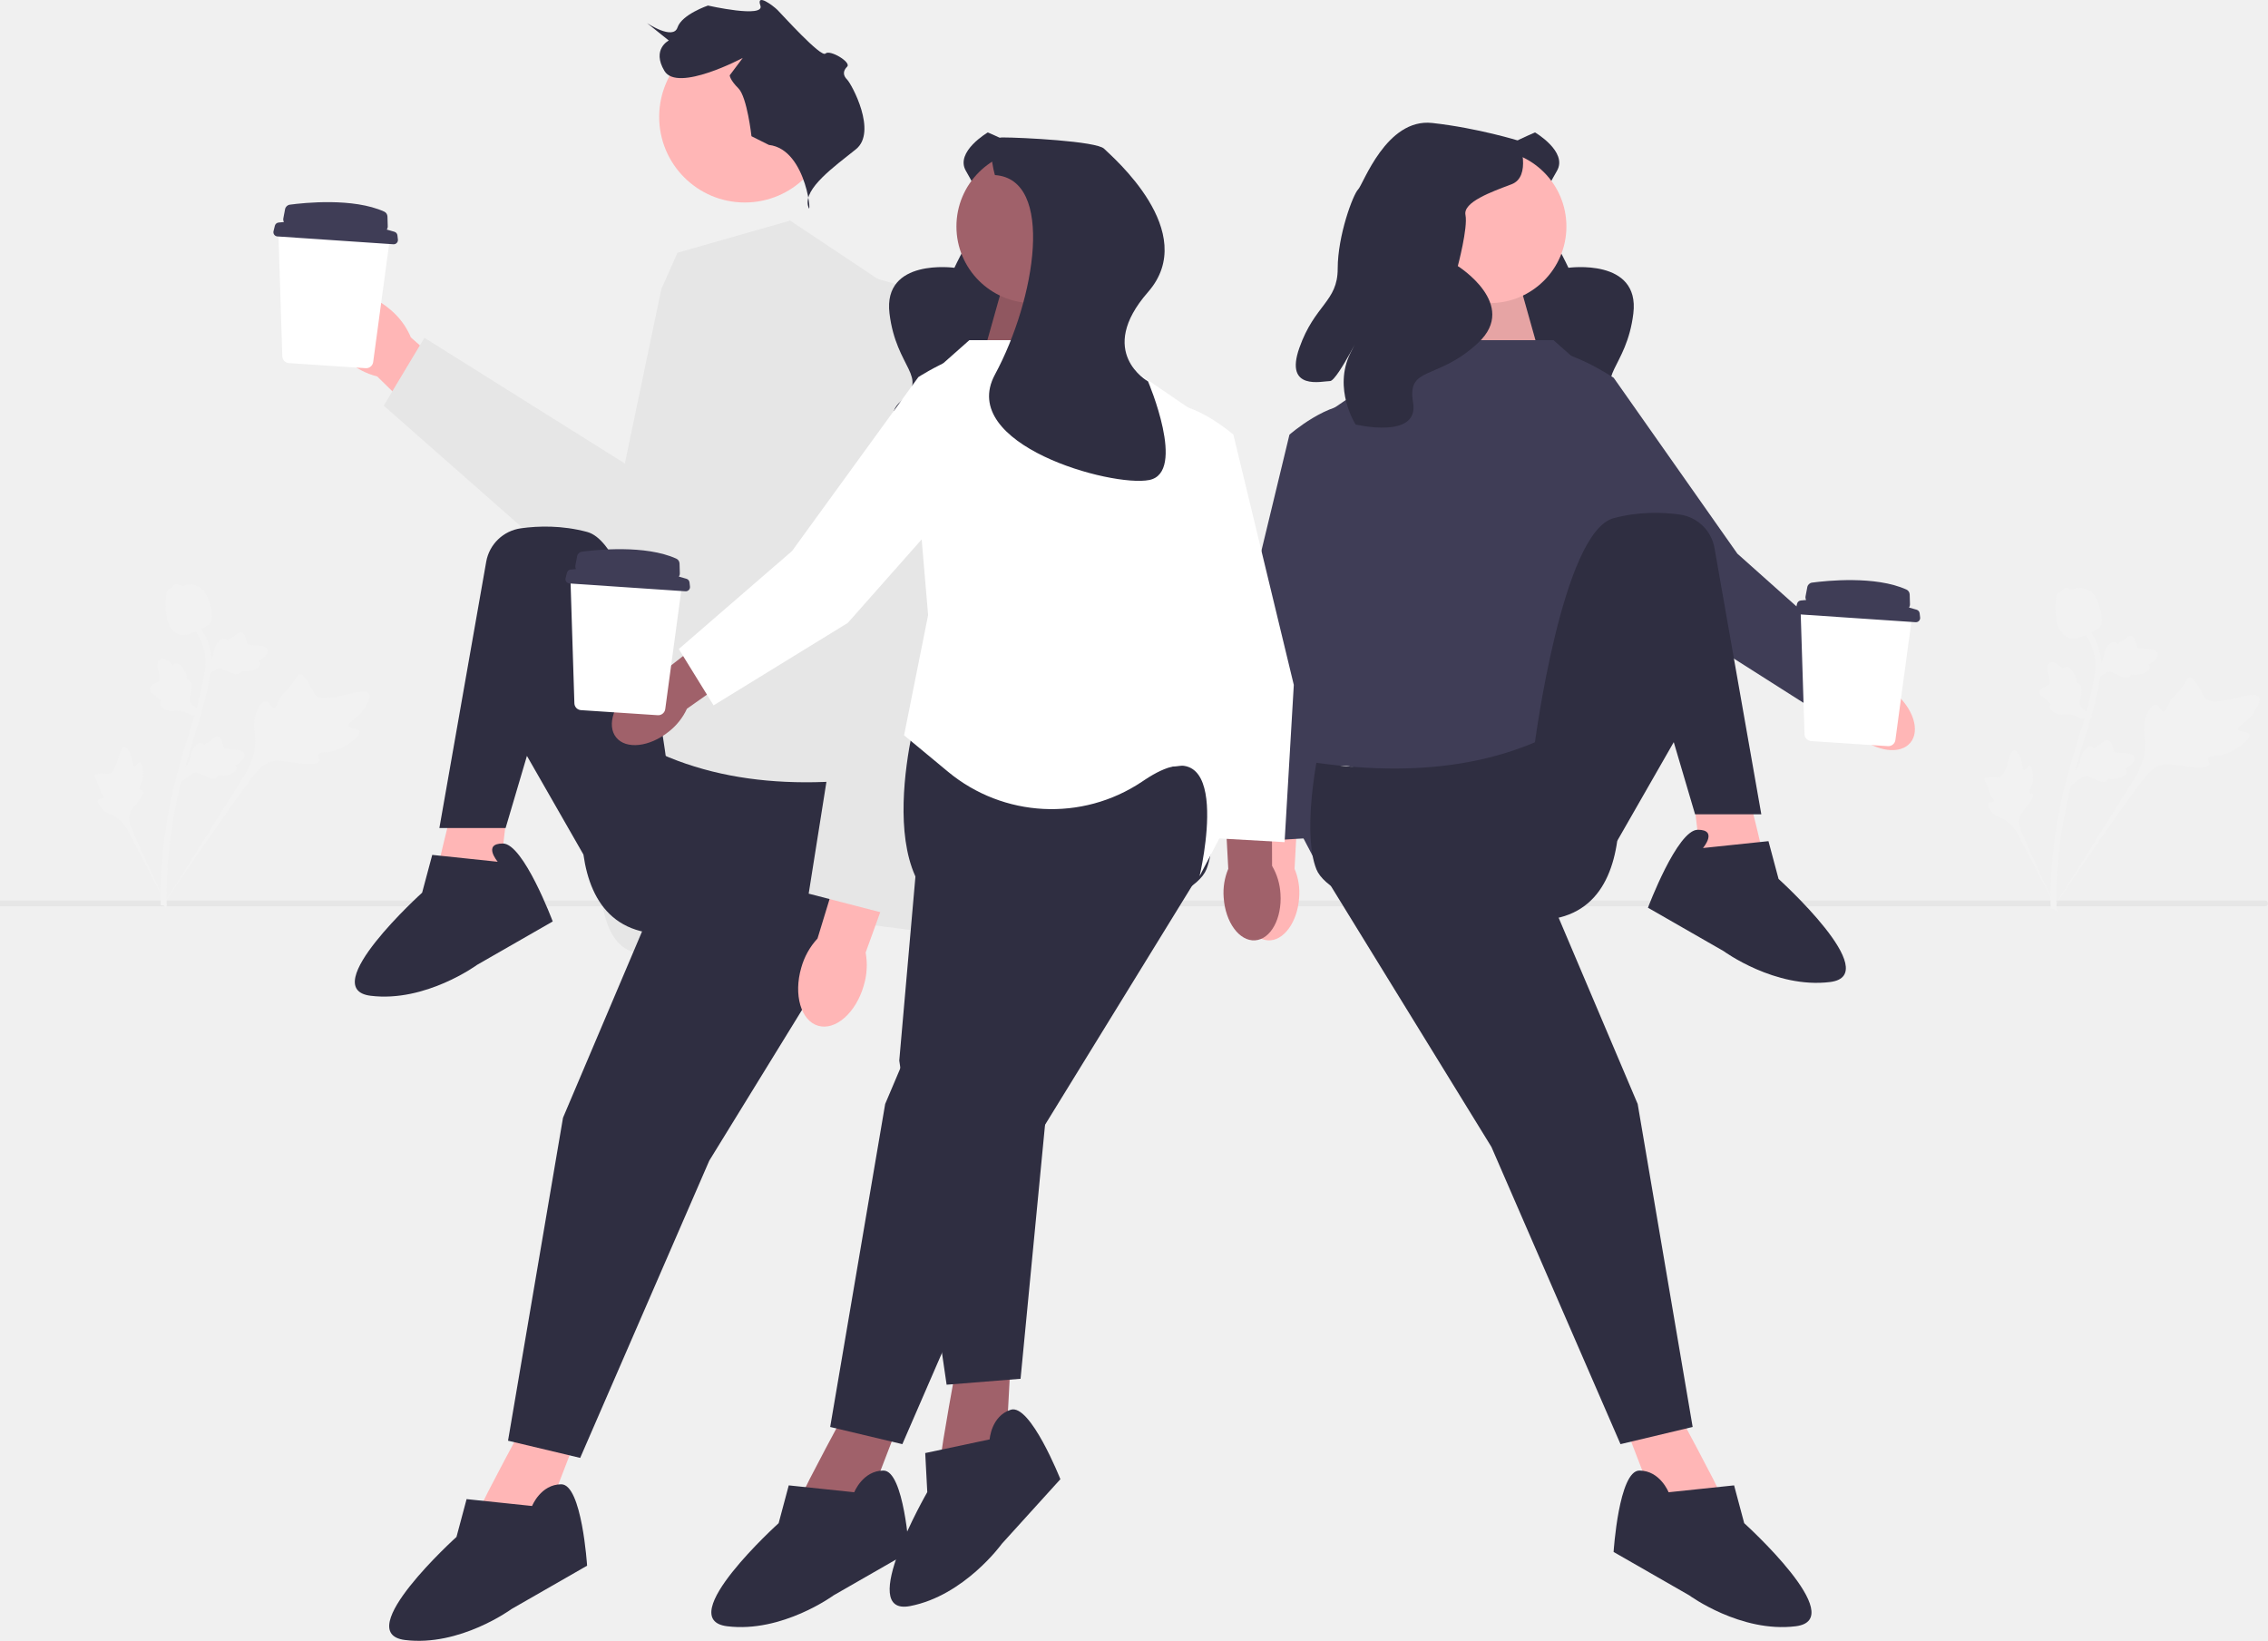
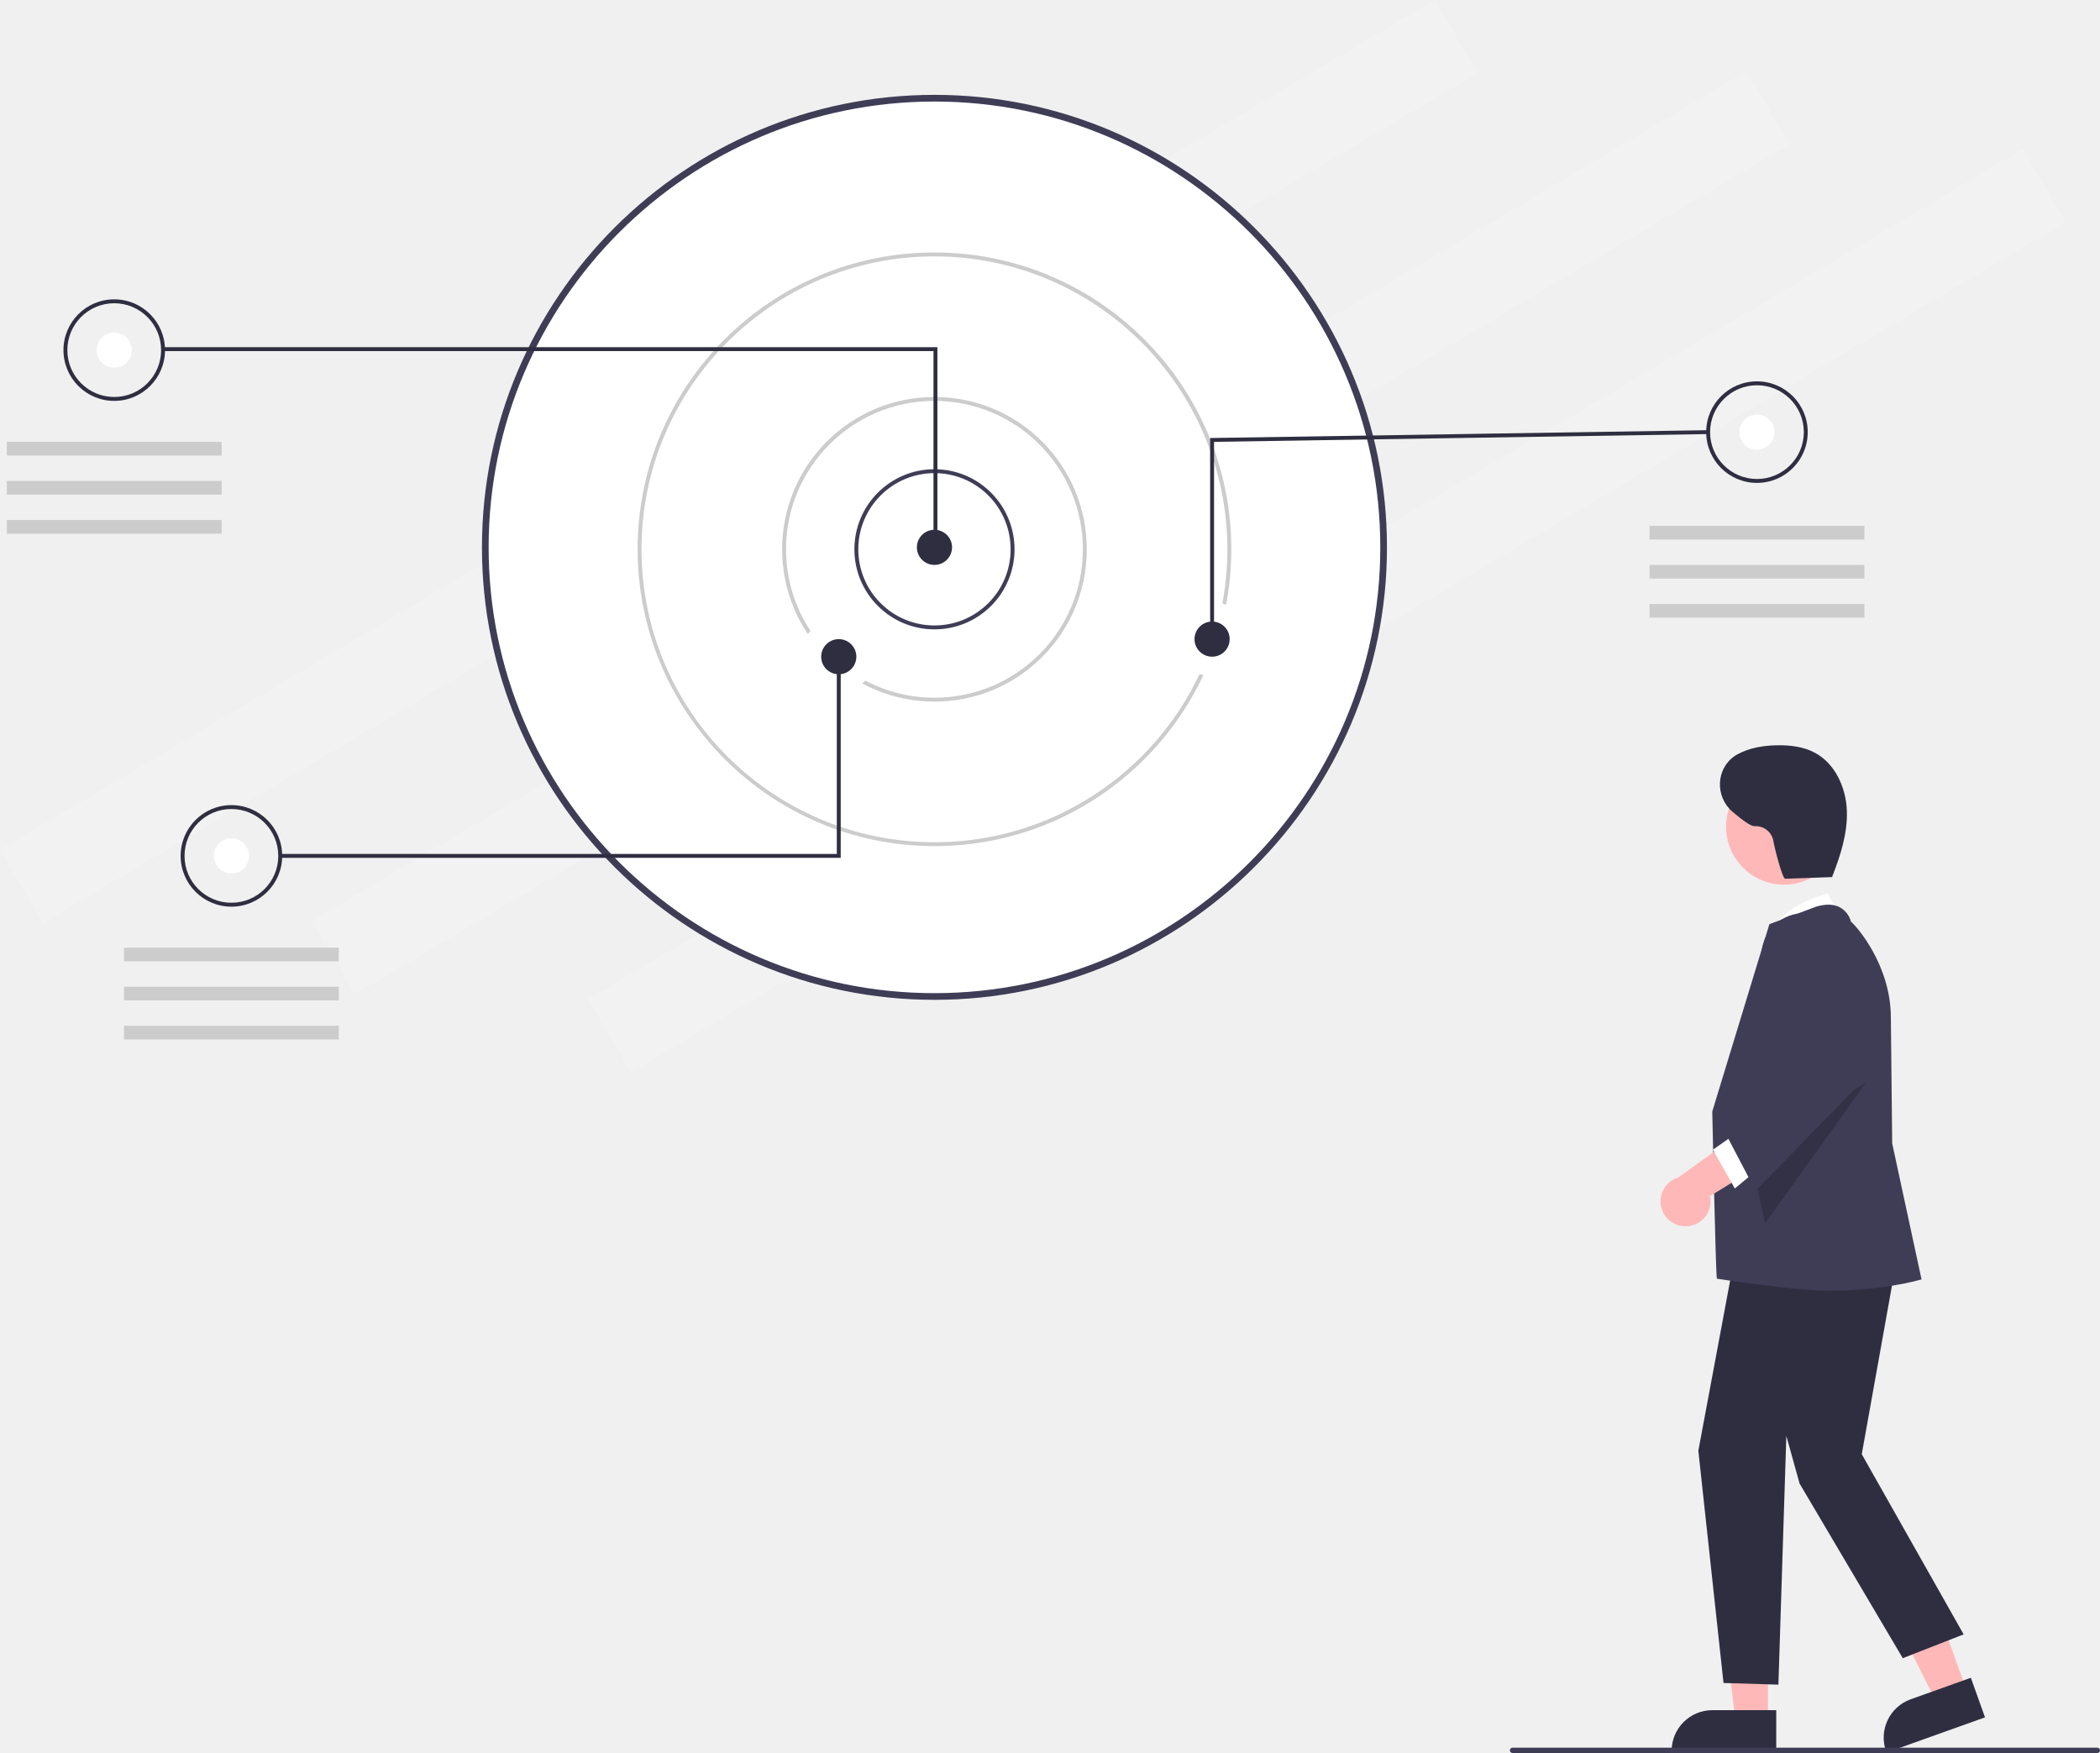
- <svg xmlns="http://www.w3.org/2000/svg" width="660.04" height="477.556" viewBox="0 0 660.04 477.556" role="img" artist="Katerina Limpitsouni" source="https://undraw.co/">
-   <path d="M660.04,262.93h0c0,.464-.376,.84-.84,.84H0v-1.68H659.2c.464,0,.84,.376,.84,.84Z" fill="#e6e6e6" />
-   <g>
-     <circle cx="216.748" cy="34.02" r="24.912" fill="#ffb6b6" />
-     <path d="M229.949,64.188l-32.791,9.369-4.684,10.54-10.54,50.357v79.634s-12.882,28.106-5.855,52.699c7.511,26.287,33.962-4.74,53.87-1.199,19.909,3.541,51.528,7.054,51.528,7.054l-18.737-85.49-4.684-104.227-28.106-18.737Z" fill="#e6e6e6" />
-     <path d="M223.761,42.178l-5.065-2.532s-1.266-11.396-3.799-13.928-2.532-3.799-2.532-3.799l3.799-5.065s-18.993,10.13-22.792,3.799,1.266-8.863,1.266-8.863l-6.331-5.065s7.597,5.065,8.863,1.266,8.863-6.376,8.863-6.376c0,0,16.59,3.754,15.259,0s3.734,.045,5,1.311,12.662,13.928,13.928,12.662,7.597,2.532,6.331,3.799-1.266,2.532,0,3.799,8.863,15.194,2.532,20.259-15.194,11.396-13.928,16.461,0-16.461-11.396-17.727Z" fill="#2f2e41" />
-     <g>
-       <path id="uuid-9ec032c4-1053-42c3-862e-530ead60710b-1368" d="M100.958,104.899c-6.394-5.512-8.733-13.279-5.224-17.347,3.508-4.069,11.534-2.898,17.93,2.617,2.585,2.168,4.613,4.923,5.915,8.036l26.797,23.696-11.388,12.338-25.208-24.67c-3.271-.829-6.296-2.43-8.822-4.669Z" fill="#ffb6b6" />
-       <path d="M192.755,84.499l17.651-1.605,15.48,73.826c2.95,14.067-6.272,27.801-20.409,30.396l-12.722,2.335L111.669,118.058l11.847-19.749,59.797,37.51,9.442-51.32Z" fill="#e6e6e6" />
-     </g>
-     <g>
-       <path d="M153.349,412.812s-14,26-13,25,18,5,18,5l10-26-15-4Z" fill="#ffb6b6" />
-       <path d="M132.685,230.817s-7.167,28.647-6.444,27.431,18.677,.414,18.677,.414l3.29-27.662-15.523-.183Z" fill="#ffb6b6" />
-       <path d="M257.349,226c-31.638,4.445-60.215,.569-83.5-17.688,0,0-17,57,14,63s65.5-4.312,69.5-14.312,0-31,0-31Z" fill="#2f2e41" />
-       <polygon points="198.349 244 163.849 325.312 147.849 419.312 168.849 424.312 206.412 337.812 257.349 255 198.349 244" fill="#2f2e41" />
-       <path d="M193.849,220.812s-8-62-23-66c-7.313-1.95-14.15-1.761-19.237-1.055-5.128,.711-9.215,4.629-10.112,9.728l-13.631,77.515h19.276l6.205-21,16.5,28.812,24-28Z" fill="#2f2e41" />
-       <path d="M144.849,250.812l-19.059-2-2.941,11s-31,28-15,30c16,2,31-9,31-9l22.01-12.626s-8.51-22.687-14.51-22.687-1.5,5.312-1.5,5.312Z" fill="#2f2e41" />
-       <path d="M154.849,438.312l-19.059-2-2.941,11s-31,28-15,30,31-9,31-9l22.01-12.626s-1.51-23.687-7.51-23.687c-6,0-8.5,6.312-8.5,6.312Z" fill="#2f2e41" />
-     </g>
-     <g>
-       <path id="uuid-0c2c35cf-ee7e-4b84-8f52-274d32364181-1369" d="M251.351,286.928c-2.298,7.881-8.227,13.084-13.243,11.621-5.016-1.463-7.217-9.038-4.917-16.922,.876-3.162,2.495-6.068,4.724-8.476l10.158-33.271,15.511,5.1-11.661,32.258c.586,3.229,.389,6.552-.573,9.69Z" fill="#ffb6b6" />
-       <path d="M262.088,83.07l-8.088-2.281v0c-7.627,15.174-10.906,32.163-9.476,49.086l3.992,47.22-13.171,82.998,25.816,6.679,20.344-104.158-19.417-79.543Z" fill="#e6e6e6" />
-     </g>
-   </g>
-   <g>
-     <path d="M104.627,212.836c-.354-1.084-3.039-.607-3.296-1.576-.257-.966,2.319-1.776,4.295-4.498,.356-.491,2.601-3.584,1.74-4.886-1.632-2.466-12.988,3.676-15.714,.229-.598-.756-.844-2.055-2.626-4.472-.709-.961-1.164-1.426-1.707-1.412-.771,.019-1.047,.984-2.259,2.732-1.818,2.621-2.474,2.292-3.671,4.439-.889,1.594-.994,2.613-1.635,2.673-.907,.085-1.282-1.9-2.39-1.977-1.131-.079-2.263,1.882-2.824,3.415-1.053,2.875-.401,5.073-.256,7.263,.157,2.38-.212,5.864-2.798,10.336l-24.392,38.862c5.238-7.922,20.108-29.526,26.099-37.45,1.729-2.288,3.588-4.585,6.449-5.017,2.754-.416,6.105,.947,10.782,.867,.546-.009,2.066-.054,2.436-.86,.306-.666-.453-1.245-.177-1.871,.37-.84,2.037-.48,4.308-1.037,1.601-.393,2.689-1.043,3.625-1.602,.282-.169,4.484-2.714,4.012-4.157h-0Z" fill="#f2f2f2" />
-     <path d="M40.741,221.909c-.634-.139-1.175,1.316-1.725,1.163-.548-.153-.202-1.651-.968-3.406-.138-.317-1.009-2.311-1.896-2.264-1.681,.089-1.943,7.435-4.421,7.779-.544,.075-1.252-.179-2.953-.001-.676,.071-1.036,.16-1.186,.431-.213,.384,.181,.798,.689,1.897,.762,1.648,.411,1.875,1.119,3.082,.526,.896,.995,1.242,.84,1.574-.22,.47-1.302,.081-1.66,.603-.365,.532,.271,1.654,.861,2.371,1.107,1.346,2.374,1.66,3.491,2.221,1.213,.61,2.817,1.796,4.266,4.355l12.036,23.184c-2.377-4.857-8.69-18.388-10.85-23.615-.624-1.509-1.215-3.084-.602-4.613,.59-1.472,2.226-2.723,3.537-5.042,.153-.271,.57-1.03,.281-1.444-.239-.342-.742-.137-.97-.453-.305-.424,.352-1.138,.734-2.414,.269-.899,.264-1.621,.26-2.241-.001-.187-.038-2.984-.882-3.169v0Z" fill="#f2f2f2" />
-     <path d="M52.749,227.566l.378-3.493,.232-.219c1.074-1.015,1.745-2.089,1.997-3.196,.04-.176,.071-.354,.103-.535,.126-.718,.282-1.611,.972-2.538,.386-.517,1.409-1.684,2.463-1.276,.285,.107,.477,.291,.61,.487,.033-.034,.068-.068,.104-.105,.455-.443,.774-.605,1.081-.761,.236-.12,.479-.244,.891-.573,.181-.144,.326-.275,.447-.384,.37-.33,.843-.717,1.491-.564,.687,.188,.923,.843,1.079,1.277,.279,.774,.365,1.306,.422,1.659,.02,.129,.044,.274,.062,.321,.15,.379,2.038,.477,2.748,.518,1.597,.087,2.978,.162,3.31,1.255,.238,.782-.258,1.635-1.519,2.603-.393,.301-.785,.509-1.127,.664,.21,.199,.378,.469,.388,.838h0c.023,.872-.872,1.542-2.659,1.993-.444,.113-1.042,.263-1.823,.226-.368-.018-.691-.075-.966-.127-.041,.157-.116,.32-.252,.474-.398,.455-1.04,.571-1.912,.314-.963-.268-1.723-.633-2.395-.954-.586-.279-1.092-.518-1.516-.583-.789-.11-1.525,.377-2.405,1.025l-2.206,1.655h-0Z" fill="#f2f2f2" />
-     <path d="M59.045,207.671l-3.475,.52-.271-.169c-1.254-.781-2.464-1.158-3.598-1.121-.18,.006-.36,.021-.544,.036-.727,.061-1.63,.136-2.702-.296-.598-.243-1.987-.935-1.859-2.059,.031-.302,.161-.535,.316-.714-.041-.024-.083-.048-.128-.075-.544-.328-.781-.595-1.01-.853-.176-.198-.357-.402-.781-.717-.186-.138-.348-.245-.485-.335-.413-.274-.907-.634-.924-1.299,.007-.712,.582-1.106,.962-1.368,.678-.466,1.171-.684,1.498-.829,.12-.052,.254-.112,.295-.142,.328-.242-.056-2.092-.196-2.79-.321-1.566-.599-2.922,.374-3.52,.696-.429,1.647-.165,2.903,.809,.391,.304,.691,.631,.928,.922,.139-.254,.358-.485,.712-.588h0c.838-.244,1.712,.452,2.602,2.066,.222,.401,.519,.941,.681,1.707,.076,.361,.103,.687,.122,.966,.162-0,.339,.031,.522,.123,.541,.269,.816,.861,.789,1.77-.015,.999-.175,1.828-.315,2.558-.121,.638-.224,1.188-.18,1.614,.093,.791,.751,1.379,1.602,2.066l2.16,1.714h-0Z" fill="#f2f2f2" />
-     <path d="M59.513,197.237l.378-3.493,.232-.219c1.074-1.015,1.745-2.089,1.997-3.196,.04-.176,.071-.354,.103-.535,.126-.718,.282-1.611,.972-2.538,.386-.517,1.409-1.684,2.463-1.276,.285,.107,.477,.291,.61,.487,.033-.034,.068-.068,.104-.105,.455-.443,.774-.605,1.081-.761,.236-.12,.479-.244,.891-.573,.181-.144,.326-.275,.447-.384,.37-.33,.843-.717,1.491-.564,.687,.188,.923,.843,1.079,1.277,.279,.774,.365,1.306,.422,1.659,.02,.129,.044,.274,.062,.321,.15,.379,2.038,.477,2.748,.518,1.597,.087,2.978,.162,3.31,1.255,.238,.782-.258,1.635-1.519,2.603-.393,.301-.785,.509-1.127,.664,.21,.199,.378,.469,.388,.838h0c.023,.872-.872,1.542-2.659,1.993-.444,.113-1.042,.263-1.823,.226-.368-.018-.691-.075-.966-.127-.041,.157-.116,.32-.252,.474-.398,.455-1.04,.571-1.912,.314-.963-.268-1.723-.633-2.395-.954-.586-.279-1.092-.518-1.516-.583-.789-.11-1.525,.377-2.405,1.025l-2.206,1.655h-0Z" fill="#f2f2f2" />
-     <path d="M48.247,264.162l-.614-.607,.011-.863-.011,.863-.854-.09c.004-.08-.002-.268-.008-.561-.033-1.607-.135-6.497,.546-14.011,.475-5.245,1.27-10.569,2.362-15.827,1.093-5.266,2.228-9.185,3.14-12.334,.688-2.375,1.382-4.628,2.06-6.823,1.809-5.863,3.516-11.402,4.574-17.719,.237-1.41,.728-4.346-.278-7.811-.584-2.01-1.584-3.901-2.972-5.62l1.344-1.085c1.532,1.9,2.638,3.995,3.286,6.226,1.116,3.842,.58,7.04,.323,8.577-1.076,6.429-2.801,12.021-4.628,17.941-.674,2.187-1.366,4.43-2.051,6.795-.903,3.12-2.028,7.005-3.107,12.203-1.079,5.195-1.864,10.454-2.334,15.633-.672,7.419-.571,12.237-.538,13.819,.017,.845,.021,1.022-.251,1.295v-0Z" fill="#f2f2f2" />
-     <path d="M52.514,184.745c-.069-.015-.139-.033-.208-.053-1.418-.397-2.555-1.553-3.381-3.433-.387-.884-.478-1.815-.66-3.671-.029-.286-.155-1.734,0-3.653,.101-1.254,.236-1.758,.577-2.153,.379-.441,.89-.693,1.429-.82,.015-.166,.069-.328,.177-.482,.444-.639,1.187-.376,1.59-.24,.203,.073,.456,.166,.741,.214,.447,.077,.715-.001,1.119-.118,.387-.112,.868-.252,1.533-.24,1.312,.018,2.284,.608,2.604,.802,1.687,1.014,2.269,2.631,2.943,4.503,.134,.375,.578,1.732,.682,3.479,.075,1.26-.09,1.776-.28,2.145-.387,.758-.979,1.11-2.449,1.85-1.536,.775-2.306,1.163-2.938,1.362-1.47,.462-2.393,.751-3.479,.509v0Z" fill="#f2f2f2" />
-   </g>
-   <path d="M446.733,38.543s9.537,5.593,6.409,11.124-7.488,13.065-4.53,15.438c2.958,2.373,7.842,12.834,7.842,12.834,0,0,20.845-2.911,18.888,13.281-1.957,16.193-11.75,18.4-3.356,25.524,8.394,7.124-8.724,15.643-8.724,15.643,0,0-11.817-3.682-14.513-15.007s2.403,8.659,.693,10.091-8.351,10.877-13.05-1.68c-4.699-12.557-.046-17.425-6.255-24.836s-10.43-19.397-10.245-21.493-7.102-21.215,4.114-28.672c11.216-7.457,22.725-12.248,22.725-12.248Z" fill="#2f2e41" />
-   <g>
-     <path id="uuid-40eda929-ef4c-4923-ad7d-cda70967e632-1370" d="M540.67,214.233c5.537,4.583,12.39,5.44,15.305,1.916,2.916-3.524,.79-10.095-4.749-14.678-2.188-1.861-4.789-3.171-7.587-3.821l-23.706-19.12-8.735,11.316,24.297,17.648c1.162,2.628,2.936,4.939,5.175,6.74Z" fill="#ffb6b6" />
-     <path d="M469.622,109.958s-18.603-12.441-24.695-6.341c-6.092,6.101-4.637,21.338-4.637,21.338l48.786,56.856,38.685,24.59,10.373-16.243-32.523-29.021-35.988-51.179Z" fill="#3f3d56" />
-   </g>
-   <polygon points="442.353 83.008 449.103 107 412.055 107 424.255 77.438 442.353 83.008" fill="#ffb6b6" />
-   <polygon points="442.353 83.008 449.103 107 412.055 107 424.255 77.438 442.353 83.008" opacity=".1" />
-   <g>
-     <path id="uuid-c7296f43-523d-4c33-91d5-0d02a2c7186e-1371" d="M361.56,260.149c-.478,7.171,2.834,13.231,7.398,13.535s8.65-5.263,9.128-12.437c.23-2.863-.229-5.74-1.339-8.389l1.643-30.411-14.287-.467-.102,30.029c-1.452,2.479-2.289,5.271-2.44,8.14Z" fill="#ffb6b6" />
-     <path d="M404.581,141.531s-.79-22.366-9.302-23.739-20.02,8.72-20.02,8.72l-17.581,72.826,2.682,45.76,19.242-1.087,4.516-43.354,20.462-59.125Z" fill="#3f3d56" />
-   </g>
-   <path d="M487.103,408.812s14,26,13,25-18,5-18,5l-10-26,15-4Z" fill="#ffb6b6" />
-   <path d="M507.766,226.817s7.167,28.647,6.444,27.431-18.677,.414-18.677,.414l-3.29-27.662,15.523-.183Z" fill="#ffb6b6" />
-   <path d="M452.103,99h-34.953l-38.047,26-11,91,6,18,11,21s-11-46,16-28,29,21,29,21l36-18,13.5-74.5-10-41-17.5-15.5Z" fill="#3f3d56" />
-   <path d="M383.103,222c31.638,4.445,60.215,.569,83.5-17.688,0,0,17,57-14,63-31,6-65.5-4.312-69.5-14.312-4-10,0-31,0-31Z" fill="#2f2e41" />
-   <polygon points="442.103 240 476.603 321.312 492.603 415.312 471.603 420.312 434.04 333.812 383.103 251 442.103 240" fill="#2f2e41" />
-   <path d="M446.603,216.812s8-62,23-66c7.313-1.95,14.15-1.761,19.237-1.055,5.128,.711,9.215,4.629,10.112,9.728l13.631,77.515h-19.276l-6.205-21-16.5,28.812-24-28Z" fill="#2f2e41" />
-   <path d="M495.603,246.812l19.059-2,2.941,11s31,28,15,30c-16,2-31-9-31-9l-22.01-12.626s8.51-22.687,14.51-22.687,1.5,5.312,1.5,5.312Z" fill="#2f2e41" />
-   <path d="M485.603,434.312l19.059-2,2.941,11s31,28,15,30c-16,2-31-9-31-9l-22.01-12.626s1.51-23.687,7.51-23.687,8.5,6.312,8.5,6.312Z" fill="#2f2e41" />
-   <circle cx="433.551" cy="65.911" r="22.311" fill="#ffb6b6" />
-   <path d="M442.103,40.997s3.718,10.412-2.231,12.643-14.13,5.206-13.386,8.924-2.231,14.874-2.231,14.874c0,0,17.849,11.155,5.949,22.311-11.899,11.155-20.823,6.559-18.964,17.409s-16.733,6.389-16.733,6.389c0,0-6.693-10.412-1.487-20.823,5.206-10.412-3.718,8.181-5.949,8.181s-13.386,2.975-8.924-9.668,11.155-13.386,11.155-23.054c0-9.668,4.462-21.567,5.949-23.054s8.181-20.823,21.567-19.336,25.285,5.206,25.285,5.206Z" fill="#2f2e41" />
-   <path d="M247.103,408.812s-14,26-13,25,18,5,18,5l10-26-15-4Z" fill="#a0616a" />
-   <path d="M351.103,222c-31.638,4.445-60.215,.569-83.5-17.688,0,0-17,57,14,63,31,6,65.5-4.312,69.5-14.312s0-31,0-31Z" fill="#2f2e41" />
-   <polygon points="292.103 240 257.603 321.312 241.603 415.312 262.603 420.312 300.166 333.812 351.103 251 292.103 240" fill="#2f2e41" />
-   <path d="M248.603,434.312l-19.059-2-2.941,11s-31,28-15,30,31-9,31-9l22.01-12.626s-1.51-23.687-7.51-23.687-8.5,6.312-8.5,6.312Z" fill="#2f2e41" />
-   <path d="M278.714,395.133s-5.296,29.051-4.653,27.791,18.665-.797,18.665-.797l1.491-27.817-15.502,.823Z" fill="#a0616a" />
-   <polygon points="269.44 220.672 261.708 308.662 275.488 403.013 297.006 401.29 306.051 307.421 328.956 212.934 269.44 220.672" fill="#2f2e41" />
-   <path d="M288.008,418.927l-18.746,3.977,.596,11.371s-20.85,36.198-5.013,33.164c15.837-3.034,26.711-18.125,26.711-18.125l17.041-18.8s-8.744-22.065-14.451-20.214-6.138,8.627-6.138,8.627Z" fill="#2f2e41" />
-   <path d="M287.472,38.543s-9.537,5.593-6.409,11.124,7.488,13.065,4.53,15.438-7.842,12.834-7.842,12.834c0,0-20.845-2.911-18.888,13.281s11.75,18.4,3.356,25.524c-8.394,7.124,8.724,15.643,8.724,15.643,0,0,11.817-3.682,14.513-15.007s-2.403,8.659-.693,10.091,8.351,10.877,13.05-1.68,.046-17.425,6.255-24.836c6.209-7.411,10.43-19.397,10.245-21.493s7.102-21.215-4.114-28.672c-11.216-7.457-22.725-12.248-22.725-12.248Z" fill="#2f2e41" />
-   <polygon points="291.853 83.008 285.103 107 322.15 107 309.951 77.438 291.853 83.008" fill="#a0616a" />
-   <polygon points="291.853 83.008 285.103 107 322.15 107 309.951 77.438 291.853 83.008" opacity=".1" />
-   <g>
-     <path id="uuid-30591428-cd87-4ca8-90c0-8a5e265d7e31-1372" d="M372.645,260.149c.478,7.171-2.834,13.231-7.398,13.535s-8.65-5.263-9.128-12.437c-.23-2.863,.229-5.74,1.339-8.389l-1.643-30.411,14.287-.467,.102,30.029c1.452,2.479,2.289,5.271,2.44,8.14Z" fill="#a0616a" />
-     <path d="M329.624,141.531s.79-22.366,9.302-23.739c8.511-1.373,20.02,8.72,20.02,8.72l17.581,72.826-2.682,45.76-19.242-1.087-4.516-43.354-20.462-59.125Z" fill="#ffffff" />
-   </g>
-   <path d="M282.103,99h34.953l38.047,26,11,91-6,18-11,21s11-46-16-28c-.27,.18-.537,.358-.803,.536-17.38,11.609-40.314,10.417-56.402-2.925l-12.795-10.611,7-35-5.5-64.5,17.5-15.5Z" fill="#ffffff" />
-   <g>
-     <path id="uuid-53b096d6-03cc-438c-8f9a-f5acbbdd06bd-1373" d="M194.642,212.93c-5.606,4.498-12.471,5.251-15.333,1.683-2.862-3.568-.637-10.106,4.972-14.604,2.216-1.828,4.837-3.098,7.644-3.705l23.993-18.758,8.562,11.447-24.562,17.276c-1.202,2.61-3.011,4.894-5.277,6.661Z" fill="#a0616a" />
-     <path d="M267.266,109.746s18.79-12.157,24.789-5.965,4.312,21.406,4.312,21.406l-49.644,56.108-39.054,23.999-10.125-16.399,32.96-28.523,36.762-50.626Z" fill="#ffffff" />
-   </g>
-   <circle cx="300.654" cy="65.911" r="22.311" fill="#a0616a" />
-   <path d="M289.548,50.956s-3.287-10.956,2.191-10.956,27.391,1.096,29.582,3.287,28.121,24.183,12.782,41.713c-15.339,17.53,0,26,0,26,0,0,11.322,26.511,.366,28.702-10.956,2.191-55.898-10.338-44.921-30.678,11.912-22.072,17.455-56.91,0-58.068Z" fill="#2f2e41" />
-   <g>
-     <path d="M654.627,213.836c-.354-1.084-3.039-.607-3.296-1.576-.257-.966,2.319-1.776,4.295-4.498,.356-.491,2.601-3.584,1.74-4.886-1.632-2.466-12.988,3.676-15.714,.229-.598-.756-.844-2.055-2.626-4.472-.709-.961-1.164-1.426-1.707-1.412-.771,.019-1.047,.984-2.259,2.732-1.818,2.621-2.474,2.292-3.671,4.439-.889,1.594-.994,2.613-1.635,2.673-.907,.085-1.282-1.9-2.39-1.977-1.131-.079-2.263,1.882-2.824,3.415-1.053,2.875-.401,5.073-.256,7.263,.157,2.38-.212,5.864-2.798,10.336l-24.392,38.862c5.238-7.922,20.108-29.526,26.099-37.45,1.729-2.288,3.588-4.585,6.449-5.017,2.754-.416,6.105,.947,10.782,.867,.546-.009,2.066-.054,2.436-.86,.306-.666-.453-1.245-.177-1.871,.37-.84,2.037-.48,4.308-1.037,1.601-.393,2.689-1.043,3.625-1.602,.282-.169,4.484-2.714,4.012-4.157h-0Z" fill="#f2f2f2" />
-     <path d="M590.741,222.909c-.634-.139-1.175,1.316-1.725,1.163-.548-.153-.202-1.651-.968-3.406-.138-.317-1.009-2.311-1.896-2.264-1.681,.089-1.943,7.435-4.421,7.779-.544,.075-1.252-.179-2.953-.001-.676,.071-1.036,.16-1.186,.431-.213,.384,.181,.798,.689,1.897,.762,1.648,.411,1.875,1.119,3.082,.526,.896,.995,1.242,.84,1.574-.22,.47-1.302,.081-1.66,.603-.365,.532,.271,1.654,.861,2.371,1.107,1.346,2.374,1.66,3.491,2.221,1.213,.61,2.817,1.796,4.266,4.355l12.036,23.184c-2.377-4.857-8.69-18.388-10.85-23.615-.624-1.509-1.215-3.084-.602-4.613,.59-1.472,2.226-2.723,3.537-5.042,.153-.271,.57-1.03,.281-1.444-.239-.342-.742-.137-.97-.453-.305-.424,.352-1.138,.734-2.414,.269-.899,.264-1.621,.26-2.241-.001-.187-.038-2.984-.882-3.169v0Z" fill="#f2f2f2" />
-     <path d="M602.749,228.566l.378-3.493,.232-.219c1.074-1.015,1.745-2.089,1.997-3.196,.04-.176,.071-.354,.103-.535,.126-.718,.282-1.611,.972-2.538,.386-.517,1.409-1.684,2.463-1.276,.285,.107,.477,.291,.61,.487,.033-.034,.068-.068,.104-.105,.455-.443,.774-.605,1.081-.761,.236-.12,.479-.244,.891-.573,.181-.144,.326-.275,.447-.384,.37-.33,.843-.717,1.491-.564,.687,.188,.923,.843,1.079,1.277,.279,.774,.365,1.306,.422,1.659,.02,.129,.044,.274,.062,.321,.15,.379,2.038,.477,2.748,.518,1.597,.087,2.978,.162,3.31,1.255,.238,.782-.258,1.635-1.519,2.603-.393,.301-.785,.509-1.127,.664,.21,.199,.378,.469,.388,.838h0c.023,.872-.872,1.542-2.659,1.993-.444,.113-1.042,.263-1.823,.226-.368-.018-.691-.075-.966-.127-.041,.157-.116,.32-.252,.474-.398,.455-1.04,.571-1.912,.314-.963-.268-1.723-.633-2.395-.954-.586-.279-1.092-.518-1.516-.583-.789-.11-1.525,.377-2.405,1.025l-2.206,1.655h-0Z" fill="#f2f2f2" />
-     <path d="M609.045,208.671l-3.475,.52-.271-.169c-1.254-.781-2.464-1.158-3.598-1.121-.18,.006-.36,.021-.544,.036-.727,.061-1.63,.136-2.702-.296-.598-.243-1.987-.935-1.859-2.059,.031-.302,.161-.535,.316-.714-.041-.024-.083-.048-.128-.075-.544-.328-.781-.595-1.01-.853-.176-.198-.357-.402-.781-.717-.186-.138-.348-.245-.485-.335-.413-.274-.907-.634-.924-1.299,.007-.712,.582-1.106,.962-1.368,.678-.466,1.171-.684,1.498-.829,.12-.052,.254-.112,.295-.142,.328-.242-.056-2.092-.196-2.79-.321-1.566-.599-2.922,.374-3.52,.696-.429,1.647-.165,2.903,.809,.391,.304,.691,.631,.928,.922,.139-.254,.358-.485,.712-.588h0c.838-.244,1.712,.452,2.602,2.066,.222,.401,.519,.941,.681,1.707,.076,.361,.103,.687,.122,.966,.162-0,.339,.031,.522,.123,.541,.269,.816,.861,.789,1.77-.015,.999-.175,1.828-.315,2.558-.121,.638-.224,1.188-.18,1.614,.093,.791,.751,1.379,1.602,2.066l2.16,1.714h-0Z" fill="#f2f2f2" />
-     <path d="M609.513,198.237l.378-3.493,.232-.219c1.074-1.015,1.745-2.089,1.997-3.196,.04-.176,.071-.354,.103-.535,.126-.718,.282-1.611,.972-2.538,.386-.517,1.409-1.684,2.463-1.276,.285,.107,.477,.291,.61,.487,.033-.034,.068-.068,.104-.105,.455-.443,.774-.605,1.081-.761,.236-.12,.479-.244,.891-.573,.181-.144,.326-.275,.447-.384,.37-.33,.843-.717,1.491-.564,.687,.188,.923,.843,1.079,1.277,.279,.774,.365,1.306,.422,1.659,.02,.129,.044,.274,.062,.321,.15,.379,2.038,.477,2.748,.518,1.597,.087,2.978,.162,3.31,1.255,.238,.782-.258,1.635-1.519,2.603-.393,.301-.785,.509-1.127,.664,.21,.199,.378,.469,.388,.838h0c.023,.872-.872,1.542-2.659,1.993-.444,.113-1.042,.263-1.823,.226-.368-.018-.691-.075-.966-.127-.041,.157-.116,.32-.252,.474-.398,.455-1.04,.571-1.912,.314-.963-.268-1.723-.633-2.395-.954-.586-.279-1.092-.518-1.516-.583-.789-.11-1.525,.377-2.405,1.025l-2.206,1.655h-0Z" fill="#f2f2f2" />
-     <path d="M598.247,265.162l-.614-.607,.011-.863-.011,.863-.854-.09c.004-.08-.002-.268-.008-.561-.033-1.607-.135-6.497,.546-14.011,.475-5.245,1.27-10.569,2.362-15.827,1.093-5.266,2.228-9.185,3.14-12.334,.688-2.375,1.382-4.628,2.06-6.823,1.809-5.863,3.516-11.402,4.574-17.719,.237-1.41,.728-4.346-.278-7.811-.584-2.01-1.584-3.901-2.972-5.62l1.344-1.085c1.532,1.9,2.638,3.995,3.286,6.226,1.116,3.842,.58,7.04,.323,8.577-1.076,6.429-2.801,12.021-4.628,17.941-.674,2.187-1.366,4.43-2.051,6.795-.903,3.12-2.028,7.005-3.107,12.203-1.079,5.195-1.864,10.454-2.334,15.633-.672,7.419-.571,12.237-.538,13.819,.017,.845,.021,1.022-.251,1.295v-0Z" fill="#f2f2f2" />
-     <path d="M602.514,185.745c-.069-.015-.139-.033-.208-.053-1.418-.397-2.555-1.553-3.381-3.433-.387-.884-.478-1.815-.66-3.671-.029-.286-.155-1.734,0-3.653,.101-1.254,.236-1.758,.577-2.153,.379-.441,.89-.693,1.429-.82,.015-.166,.069-.328,.177-.482,.444-.639,1.187-.376,1.59-.24,.203,.073,.456,.166,.741,.214,.447,.077,.715-.001,1.119-.118,.387-.112,.868-.252,1.533-.24,1.312,.018,2.284,.608,2.604,.802,1.687,1.014,2.269,2.631,2.943,4.503,.134,.375,.578,1.732,.682,3.479,.075,1.26-.09,1.776-.28,2.145-.387,.758-.979,1.11-2.449,1.85-1.536,.775-2.306,1.163-2.938,1.362-1.47,.462-2.393,.751-3.479,.509v0Z" fill="#f2f2f2" />
-   </g>
-   <g>
-     <path d="M167.16,204.692l-1.128-35.593c-.018-.578,.209-1.14,.623-1.543,.415-.403,.984-.615,1.561-.58l28.244,1.694c.571,.034,1.106,.307,1.469,.748,.363,.441,.527,1.019,.451,1.585l-4.778,35.376c-.145,1.07-1.102,1.853-2.179,1.781l-22.338-1.477c-.227-.015-.442-.065-.642-.146-.738-.298-1.256-1.008-1.282-1.846Z" fill="#ffffff" />
-     <path d="M166.066,165.77c.395-.042,.924-.093,1.56-.146-.17-.316-.239-.69-.167-1.074l.504-2.666c.131-.692,.688-1.222,1.386-1.316,4.159-.556,18.463-2.065,27.47,2.021,.564,.256,.926,.817,.944,1.436l.082,2.844c.01,.352-.092,.678-.271,.948,.749,.201,1.495,.414,2.235,.646,.464,.145,.796,.555,.852,1.038l.14,1.212c.089,.769-.541,1.43-1.314,1.378l-33.766-2.28c-.768-.052-1.304-.785-1.119-1.533l.389-1.573c.125-.507,.554-.88,1.073-.934Z" fill="#3f3d56" />
-   </g>
-   <g>
-     <path d="M82.16,103.692l-1.128-35.593c-.018-.578,.209-1.14,.623-1.543,.415-.403,.984-.615,1.561-.58l28.244,1.694c.571,.034,1.106,.307,1.469,.748,.363,.441,.527,1.019,.451,1.585l-4.778,35.376c-.145,1.07-1.102,1.853-2.179,1.781l-22.338-1.477c-.227-.015-.442-.065-.642-.146-.738-.298-1.256-1.008-1.282-1.846Z" fill="#ffffff" />
-     <path d="M81.066,64.77c.395-.042,.924-.093,1.56-.146-.17-.316-.239-.69-.167-1.074l.504-2.666c.131-.692,.688-1.222,1.386-1.316,4.159-.556,18.463-2.065,27.47,2.021,.564,.256,.926,.817,.944,1.436l.082,2.844c.01,.352-.092,.678-.271,.948,.749,.201,1.495,.414,2.235,.646,.464,.145,.796,.555,.852,1.038l.14,1.212c.089,.769-.541,1.43-1.314,1.378l-33.766-2.28c-.768-.052-1.304-.785-1.119-1.533l.389-1.573c.125-.507,.554-.88,1.073-.934Z" fill="#3f3d56" />
-   </g>
-   <g>
-     <path d="M525.16,213.692l-1.128-35.593c-.018-.578,.209-1.14,.623-1.543,.415-.403,.984-.615,1.561-.58l28.244,1.694c.571,.034,1.106,.307,1.469,.748,.363,.441,.527,1.019,.451,1.585l-4.778,35.376c-.145,1.07-1.102,1.853-2.179,1.781l-22.338-1.477c-.227-.015-.442-.065-.642-.146-.738-.298-1.256-1.008-1.282-1.846Z" fill="#ffffff" />
-     <path d="M524.066,174.77c.395-.042,.924-.093,1.56-.146-.17-.316-.239-.69-.167-1.074l.504-2.666c.131-.692,.688-1.222,1.386-1.316,4.159-.556,18.463-2.065,27.47,2.021,.564,.256,.926,.817,.944,1.436l.082,2.844c.01,.352-.092,.678-.271,.948,.749,.201,1.495,.414,2.235,.646,.464,.145,.796,.555,.852,1.038l.14,1.212c.089,.769-.541,1.43-1.314,1.378l-33.766-2.28c-.768-.052-1.304-.785-1.119-1.533l.389-1.573c.125-.507,.554-.88,1.073-.934Z" fill="#3f3d56" />
-   </g>
+ <svg xmlns="http://www.w3.org/2000/svg" width="793.563" height="662.464" viewBox="0 0 793.563 662.464" role="img" artist="Katerina Limpitsouni" source="https://undraw.co/">
+   <rect x="167.355" y="277.158" width="630.166" height="31.983" transform="translate(-285.266 168.1218) rotate(-30.64932)" fill="#f2f2f2" />
+   <rect x="285.186" y="304.091" width="630.166" height="31.983" transform="translate(-282.5352 231.9526) rotate(-30.64932)" fill="#f2f2f2" />
+   <rect x="389.551" y="333.549" width="630.166" height="31.983" transform="translate(-282.9729 289.2711) rotate(-30.64932)" fill="#f2f2f2" />
+   <circle cx="353.12" cy="206.844" r="169.736" fill="#fff" />
+   <path d="M385.341,325.612c0-94.289,76.709-170.998,170.998-170.998s170.998,76.71,170.998,170.998S650.628,496.61,556.339,496.61,385.341,419.9,385.341,325.612Zm2.525,0c0,92.896,75.577,168.473,168.473,168.473s168.473-75.577,168.473-168.473S649.235,157.139,556.339,157.139,387.866,232.716,387.866,325.612Z" transform="translate(-203.2186 -118.7682)" fill="#3f3d56" />
+   <path d="M526.082,326.35v0A30.257,30.257,0,1,1,556.339,356.607,30.257,30.257,0,0,1,526.082,326.35Zm30.257-28.781a28.814,28.814,0,0,0-28.781,28.781v0a28.781,28.781,0,1,0,28.781-28.781Z" transform="translate(-203.2186 -118.7682)" fill="#3f3d56" style="isolation:isolate" />
+   <path d="M498.776,326.35v0a57.563,57.563,0,1,1,57.563,57.563A57.563,57.563,0,0,1,498.776,326.35Zm57.563-56.087a56.087,56.087,0,1,0,56.087,56.087,56.15,56.15,0,0,0-56.087-56.087Z" transform="translate(-203.2186 -118.7682)" fill="#ccc" style="isolation:isolate" />
+   <path d="M444.166,326.35A112.173,112.173,0,1,1,556.339,438.523,112.3,112.3,0,0,1,444.166,326.35ZM556.339,215.653A110.697,110.697,0,1,0,667.036,326.35,110.823,110.823,0,0,0,556.339,215.653Z" transform="translate(-203.2186 -118.7682)" fill="#ccc" style="isolation:isolate" />
+   <circle cx="353.12" cy="206.844" r="14.022" fill="#ffffff" style="isolation:isolate" />
+   <circle cx="316.959" cy="247.433" r="14.022" fill="#ffffff" style="isolation:isolate" />
+   <circle cx="458.035" cy="241.529" r="14.022" fill="#ffffff" style="isolation:isolate" />
+   <circle cx="353.12" cy="206.844" r="6.642" fill="#2f2e41" />
+   <circle cx="458.035" cy="241.529" r="6.642" fill="#2f2e41" />
+   <circle cx="316.959" cy="248.171" r="6.642" fill="#2f2e41" />
+   <circle cx="43.168" cy="132.308" r="6.642" fill="#ffffff" />
+   <polygon points="352.751 132.677 61.248 132.677 61.248 131.201 354.228 131.201 354.228 207.212 352.751 207.212 352.751 132.677" fill="#2f2e41" />
+   <path d="M227.199,251.076a19.188,19.188,0,1,1,19.188,19.188A19.188,19.188,0,0,1,227.199,251.076Zm19.188-17.712a17.712,17.712,0,1,0,17.712,17.712,17.732,17.732,0,0,0-17.712-17.712Z" transform="translate(-203.2186 -118.7682)" fill="#2f2e41" />
+   <circle cx="87.447" cy="323.445" r="6.642" fill="#ffffff" />
+   <path d="M271.478,442.213h0a19.188,19.188,0,1,1,19.188,19.188A19.188,19.188,0,0,1,271.478,442.213Zm19.188-17.712a17.712,17.712,0,1,0,17.712,17.712,17.732,17.732,0,0,0-17.712-17.712Z" transform="translate(-203.2186 -118.7682)" fill="#2f2e41" />
+   <circle cx="663.932" cy="163.303" r="6.642" fill="#ffffff" />
+   <path d="M847.963,282.071a19.188,19.188,0,1,1,19.188,19.188A19.188,19.188,0,0,1,847.963,282.071Zm19.188-17.712a17.732,17.732,0,0,0-17.712,17.712v0a17.712,17.712,0,1,0,17.712-17.712Z" transform="translate(-203.2186 -118.7682)" fill="#2f2e41" />
+   <polygon points="457.297 165.528 645.471 162.565 645.494 164.04 458.773 166.981 458.773 241.529 457.297 241.529 457.297 165.528" fill="#2f2e41" />
+   <polygon points="105.897 322.707 316.221 322.707 316.221 248.171 317.697 248.171 317.697 324.182 105.897 324.182 105.897 322.707" fill="#2f2e41" />
+   <rect x="2.579" y="166.993" width="81.178" height="5.166" fill="#ccc" />
+   <rect x="2.579" y="181.752" width="81.178" height="5.166" fill="#ccc" />
+   <rect x="2.579" y="196.512" width="81.178" height="5.166" fill="#ccc" />
+   <rect x="46.858" y="358.13" width="81.178" height="5.166" fill="#ccc" />
+   <rect x="46.858" y="372.889" width="81.178" height="5.166" fill="#ccc" />
+   <rect x="46.858" y="387.649" width="81.178" height="5.166" fill="#ccc" />
+   <rect x="623.343" y="198.726" width="81.178" height="5.166" fill="#ccc" />
+   <rect x="623.343" y="213.485" width="81.178" height="5.166" fill="#ccc" />
+   <rect x="623.343" y="228.245" width="81.178" height="5.166" fill="#ccc" />
+   <polygon points="743.166 638.861 731.622 642.987 710.214 600.421 727.253 594.332 743.166 638.861" fill="#ffb8b8" />
+   <path d="M916.104,781.071l-.168-.471a15.405,15.405,0,0,1,9.311-19.667l22.736-8.125,5.347,14.96Z" transform="translate(-203.2186 -118.7682)" fill="#2f2e41" />
+   <polygon points="668.095 650.28 655.835 650.279 650.003 602.991 668.097 602.992 668.095 650.28" fill="#ffb8b8" />
+   <path d="M874.44,780.932l-39.531-.001v-.5a15.386,15.386,0,0,1,15.387-15.386h.001l24.144.001Z" transform="translate(-203.2186 -118.7682)" fill="#2f2e41" />
+   <path d="M899.254,466.938l-5.332-10.535s-19.863,4.976-21.668,16.488Z" transform="translate(-203.2186 -118.7682)" fill="#ffffff" />
+   <polygon points="718.035 468.635 703.535 549.548 742.035 617.635 719.035 626.635 680.035 560.635 675.035 542.635 672.035 636.635 651.292 636.005 641.781 548.232 657.035 466.635 718.035 468.635" fill="#2f2e41" />
+   <path d="M852,602c-.45-2.004-1.741-63.173-1.741-63.173s21.325-70.009,21.521-70.584l.076-.225,16.191-6.07c.227-.104,5.621-2.507,10.036-.504a8.651,8.651,0,0,1,4.601,5.654c1.836,1.368,15.07,16.192,15.07,36.3l.5,47.449,11.095,51.44-.49.104c-.303.064-13.827,4.139-35.128,4.139C881.894,606.531,852,602,852,602Z" transform="translate(-203.2186 -118.7682)" fill="#3f3d56" />
+   <circle cx="674.143" cy="312.435" r="21.883" fill="#ffb8b8" />
+   <polygon points="705.318 408.841 667.035 462.257 661.381 437.312 705.318 408.841" opacity="0.2" />
+   <path d="M840.59,582.177a9.391,9.391,0,0,0,8.799-11.398l28.446-17.449L862.128,545.981l-24.605,17.697a9.442,9.442,0,0,0,3.067,18.499Z" transform="translate(-203.2186 -118.7682)" fill="#ffb8b8" />
+   <polygon points="657.035 427.635 647.292 434.462 655.555 449.135 667.035 439.635 657.035 427.635" fill="#ffffff" />
+   <path d="M855.153,546.834l22.917-26.563-8.78-36.639a16.031,16.031,0,0,1,29.705-11.336l.199.371,8.091,54.408-40.654,41.671Z" transform="translate(-203.2186 -118.7682)" fill="#3f3d56" />
+   <path d="M896.001,450.202l-18.163.652c-1.107.04-4.112-11.909-4.505-14.387a6.765,6.765,0,0,0-7.057-5.473c-1.36.128-4.788-2.412-8.326-5.419-6.717-5.71-6.367-16.435,1.011-21.26q.302-.198.594-.361c4.655-2.605,10.1-3.48,15.433-3.547,4.835-.06,9.807.548,14.067,2.837,7.637,4.103,11.701,13.069,12.058,21.73s-2.42,17.131-5.571,25.207" transform="translate(-203.2186 -118.7682)" fill="#2f2e41" />
+   <path d="M995.781,781.232h-221a1,1,0,0,1,0-2h221a1,1,0,0,1,0,2Z" transform="translate(-203.2186 -118.7682)" fill="#3f3d56" />
</svg>
